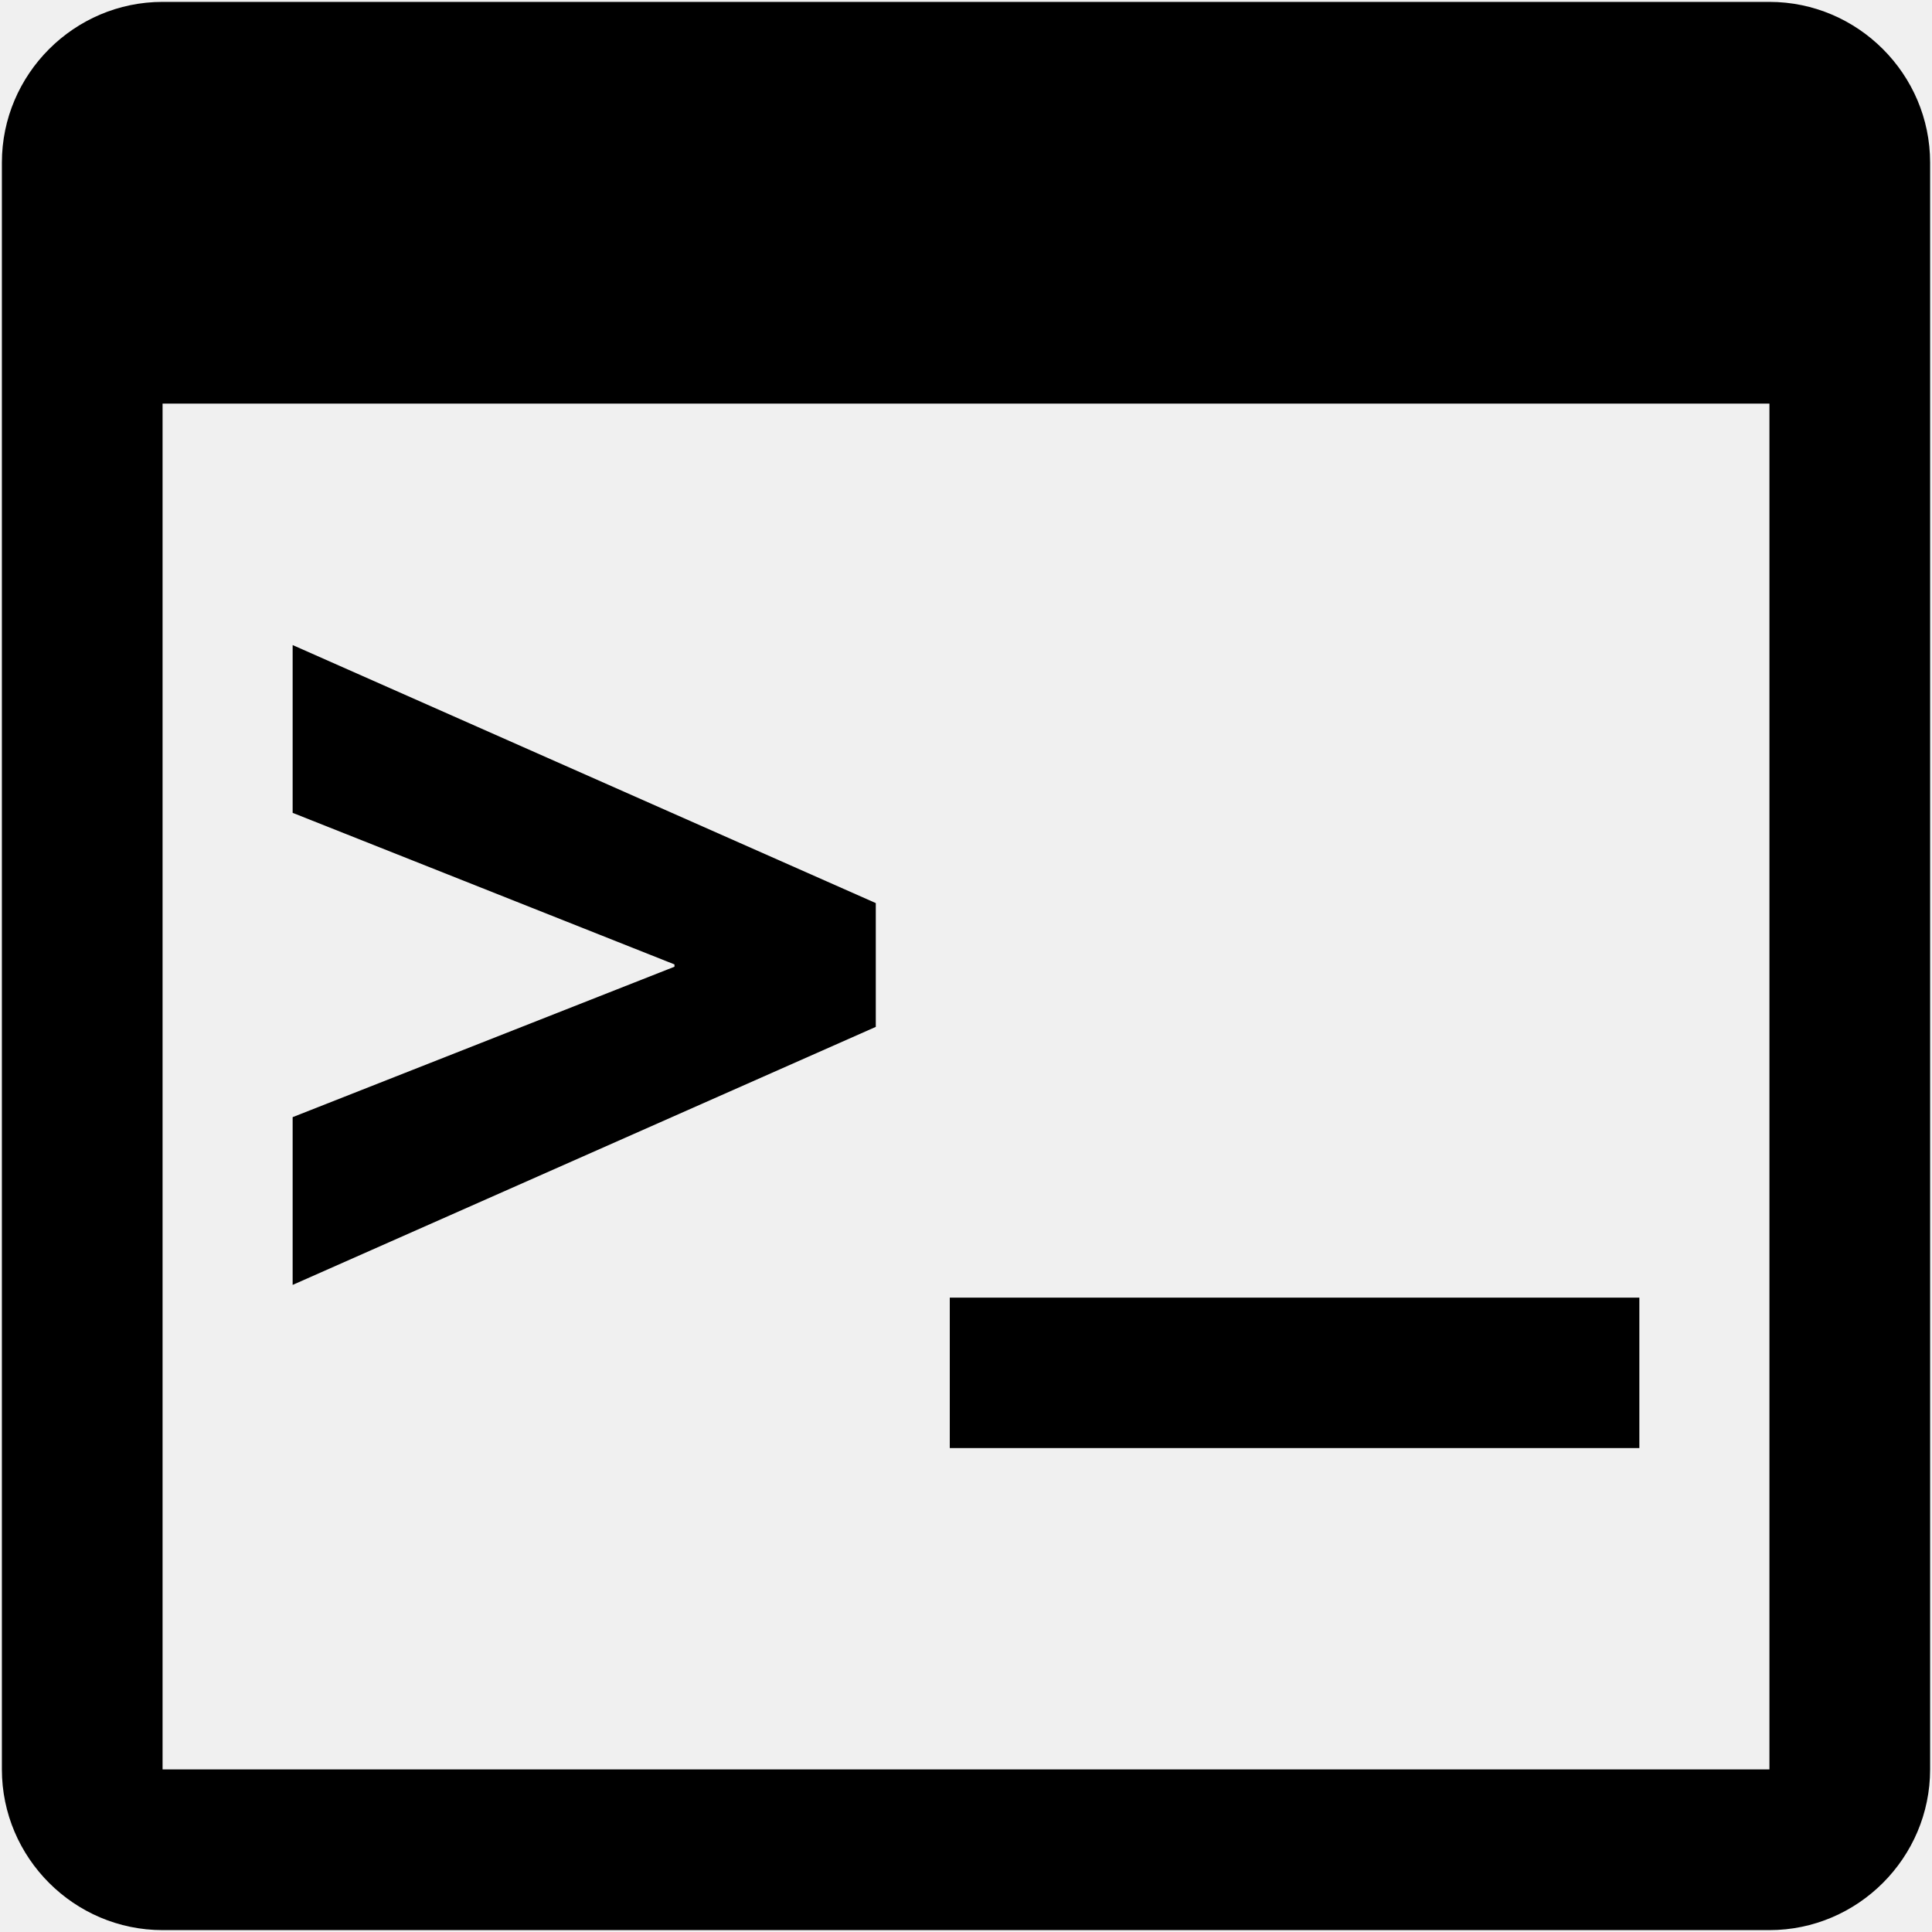
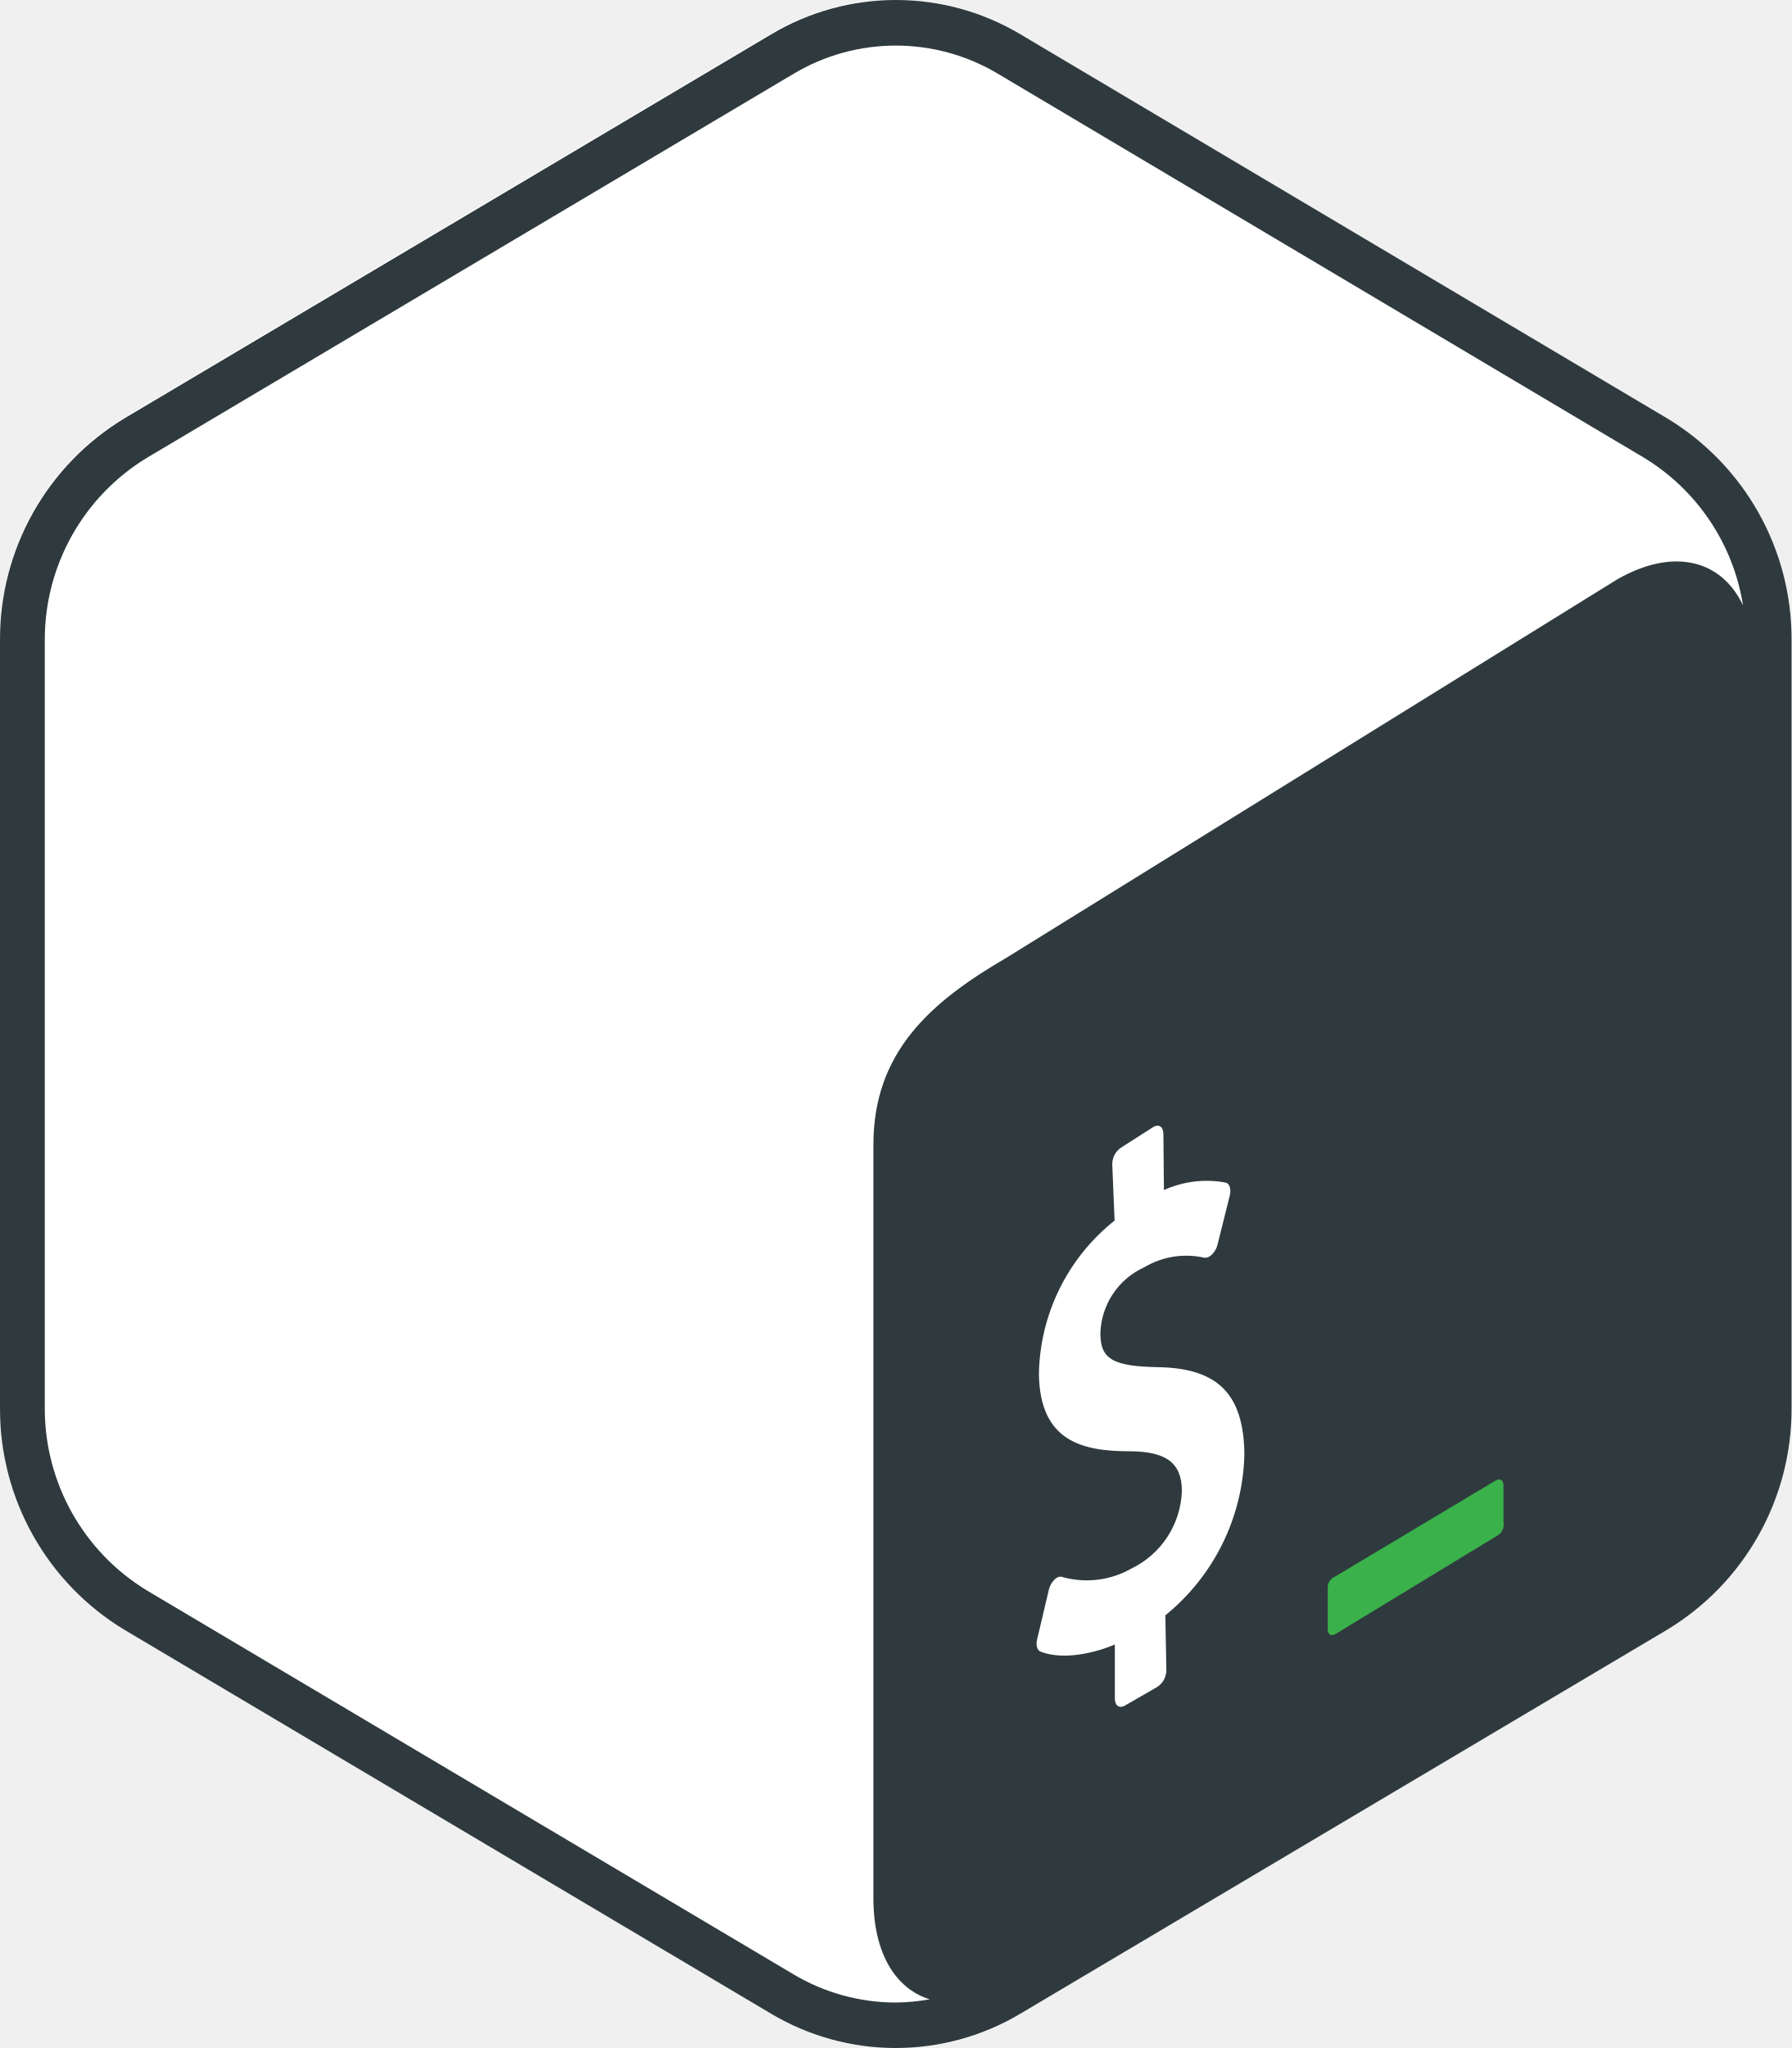
- <svg xmlns="http://www.w3.org/2000/svg" enable-background="new 0 0 512 512" height="512" viewBox="0 0 512 512" width="512">
-   <path d="m77.554 296.055 101.189-39.863v-.611l-101.189-40.168v-44.464l154.539 68.379v32.807l-154.539 68.379zm356.892 47.832v39.863h-182.746v-39.863zm34.471-343.387h-425.834c-23.421 0-42.583 19.163-42.583 42.583v425.833c0 23.421 19.162 42.583 42.583 42.583h425.834c23.421 0 42.583-19.162 42.583-42.583v-425.833c0-23.42-19.162-42.583-42.583-42.583zm0 468.417h-425.834v-361.959h425.834z" />
+ <svg xmlns="http://www.w3.org/2000/svg" height="256" preserveAspectRatio="xMidYMid" viewBox="0 0 224 256" width="224">
+   <path d="m207.953 52.162-80.636-47.875c-9.584-5.716-21.531-5.716-31.115 0l-80.652 47.875c-9.701 5.853-15.608 16.378-15.55 27.708v95.733c-.053 11.324 5.853 21.842 15.55 27.691l80.636 47.859c9.585 5.712 21.53 5.712 31.115 0l80.636-47.859c9.708-5.849 15.621-16.374 15.566-27.708v-95.717c.058-11.33-5.848-21.855-15.55-27.708z" fill="#fff" />
+   <path d="m208.412 52.277-80.814-47.98c-9.605-5.729-21.578-5.729-31.183 0l-80.83 47.98c-9.723 5.865-15.642 16.414-15.584 27.769v95.944c-.053 11.349 5.866 21.89 15.584 27.752l80.814 47.964c9.606 5.725 21.577 5.725 31.183 0l80.814-47.964c9.729-5.861 15.655-16.411 15.6-27.769v-95.928c.059-11.355-5.861-21.903-15.584-27.769zm-109.181 194.526-80.814-47.964c-7.986-4.839-12.85-13.511-12.817-22.849v-95.944c-.037-9.339 4.828-18.012 12.817-22.849l80.814-47.98c7.865-4.692 17.67-4.692 25.536 0l80.749 47.98c6.657 4.032 11.198 10.793 12.412 18.48-2.686-5.712-8.722-7.282-15.761-3.236l-76.396 47.317c-9.531 5.55-16.554 11.813-16.571 23.302v94.213c0 6.877 2.767 11.328 7.039 12.638-1.399.256-2.817.392-4.24.405-4.494-.003-8.904-1.216-12.768-3.512z" fill="#2f3a3e" />
+   <path d="m187.007 185.06-20.086 12.013c-.538.216-.898.729-.92 1.308v5.28c0 .646.436.904.969.597l20.393-12.401c.499-.374.738-1.003.614-1.615v-4.634c-.016-.597-.484-.856-.969-.549z" fill="#3ab14a" />
+   <path d="m144.263 140.832c.646-.323 1.179 0 1.195.92l.065 7.008c2.415-1.097 5.11-1.424 7.718-.937.501.129.71.807.517 1.615l-1.534 6.152c-.116.464-.356.888-.694 1.227-.119.117-.255.215-.404.291-.183.099-.393.133-.597.097-2.543-.563-5.205-.136-7.444 1.195-3.274 1.475-5.414 4.694-5.506 8.283 0 3.229 1.615 4.117 7.25 4.214 7.444.129 10.673 3.375 10.754 10.883-.177 7.837-3.791 15.2-9.882 20.135l.129 6.878c-.011.854-.455 1.645-1.179 2.099l-4.069 2.341c-.646.323-1.179 0-1.195-.904v-6.765c-3.488 1.453-7.024 1.792-9.284.888-.42-.161-.614-.791-.436-1.518l1.469-6.216c.112-.492.364-.941.727-1.292.115-.11.246-.203.388-.274.211-.095.451-.095.662 0 2.878.78 5.949.392 8.542-1.082 3.742-1.805 6.173-5.536 6.313-9.688 0-3.488-1.921-4.941-6.459-4.973-5.861 0-11.303-1.13-11.416-9.688.135-7.476 3.606-14.501 9.462-19.15l-.291-7.04c-.003-.867.443-1.673 1.179-2.131z" fill="#fff" />
</svg>
